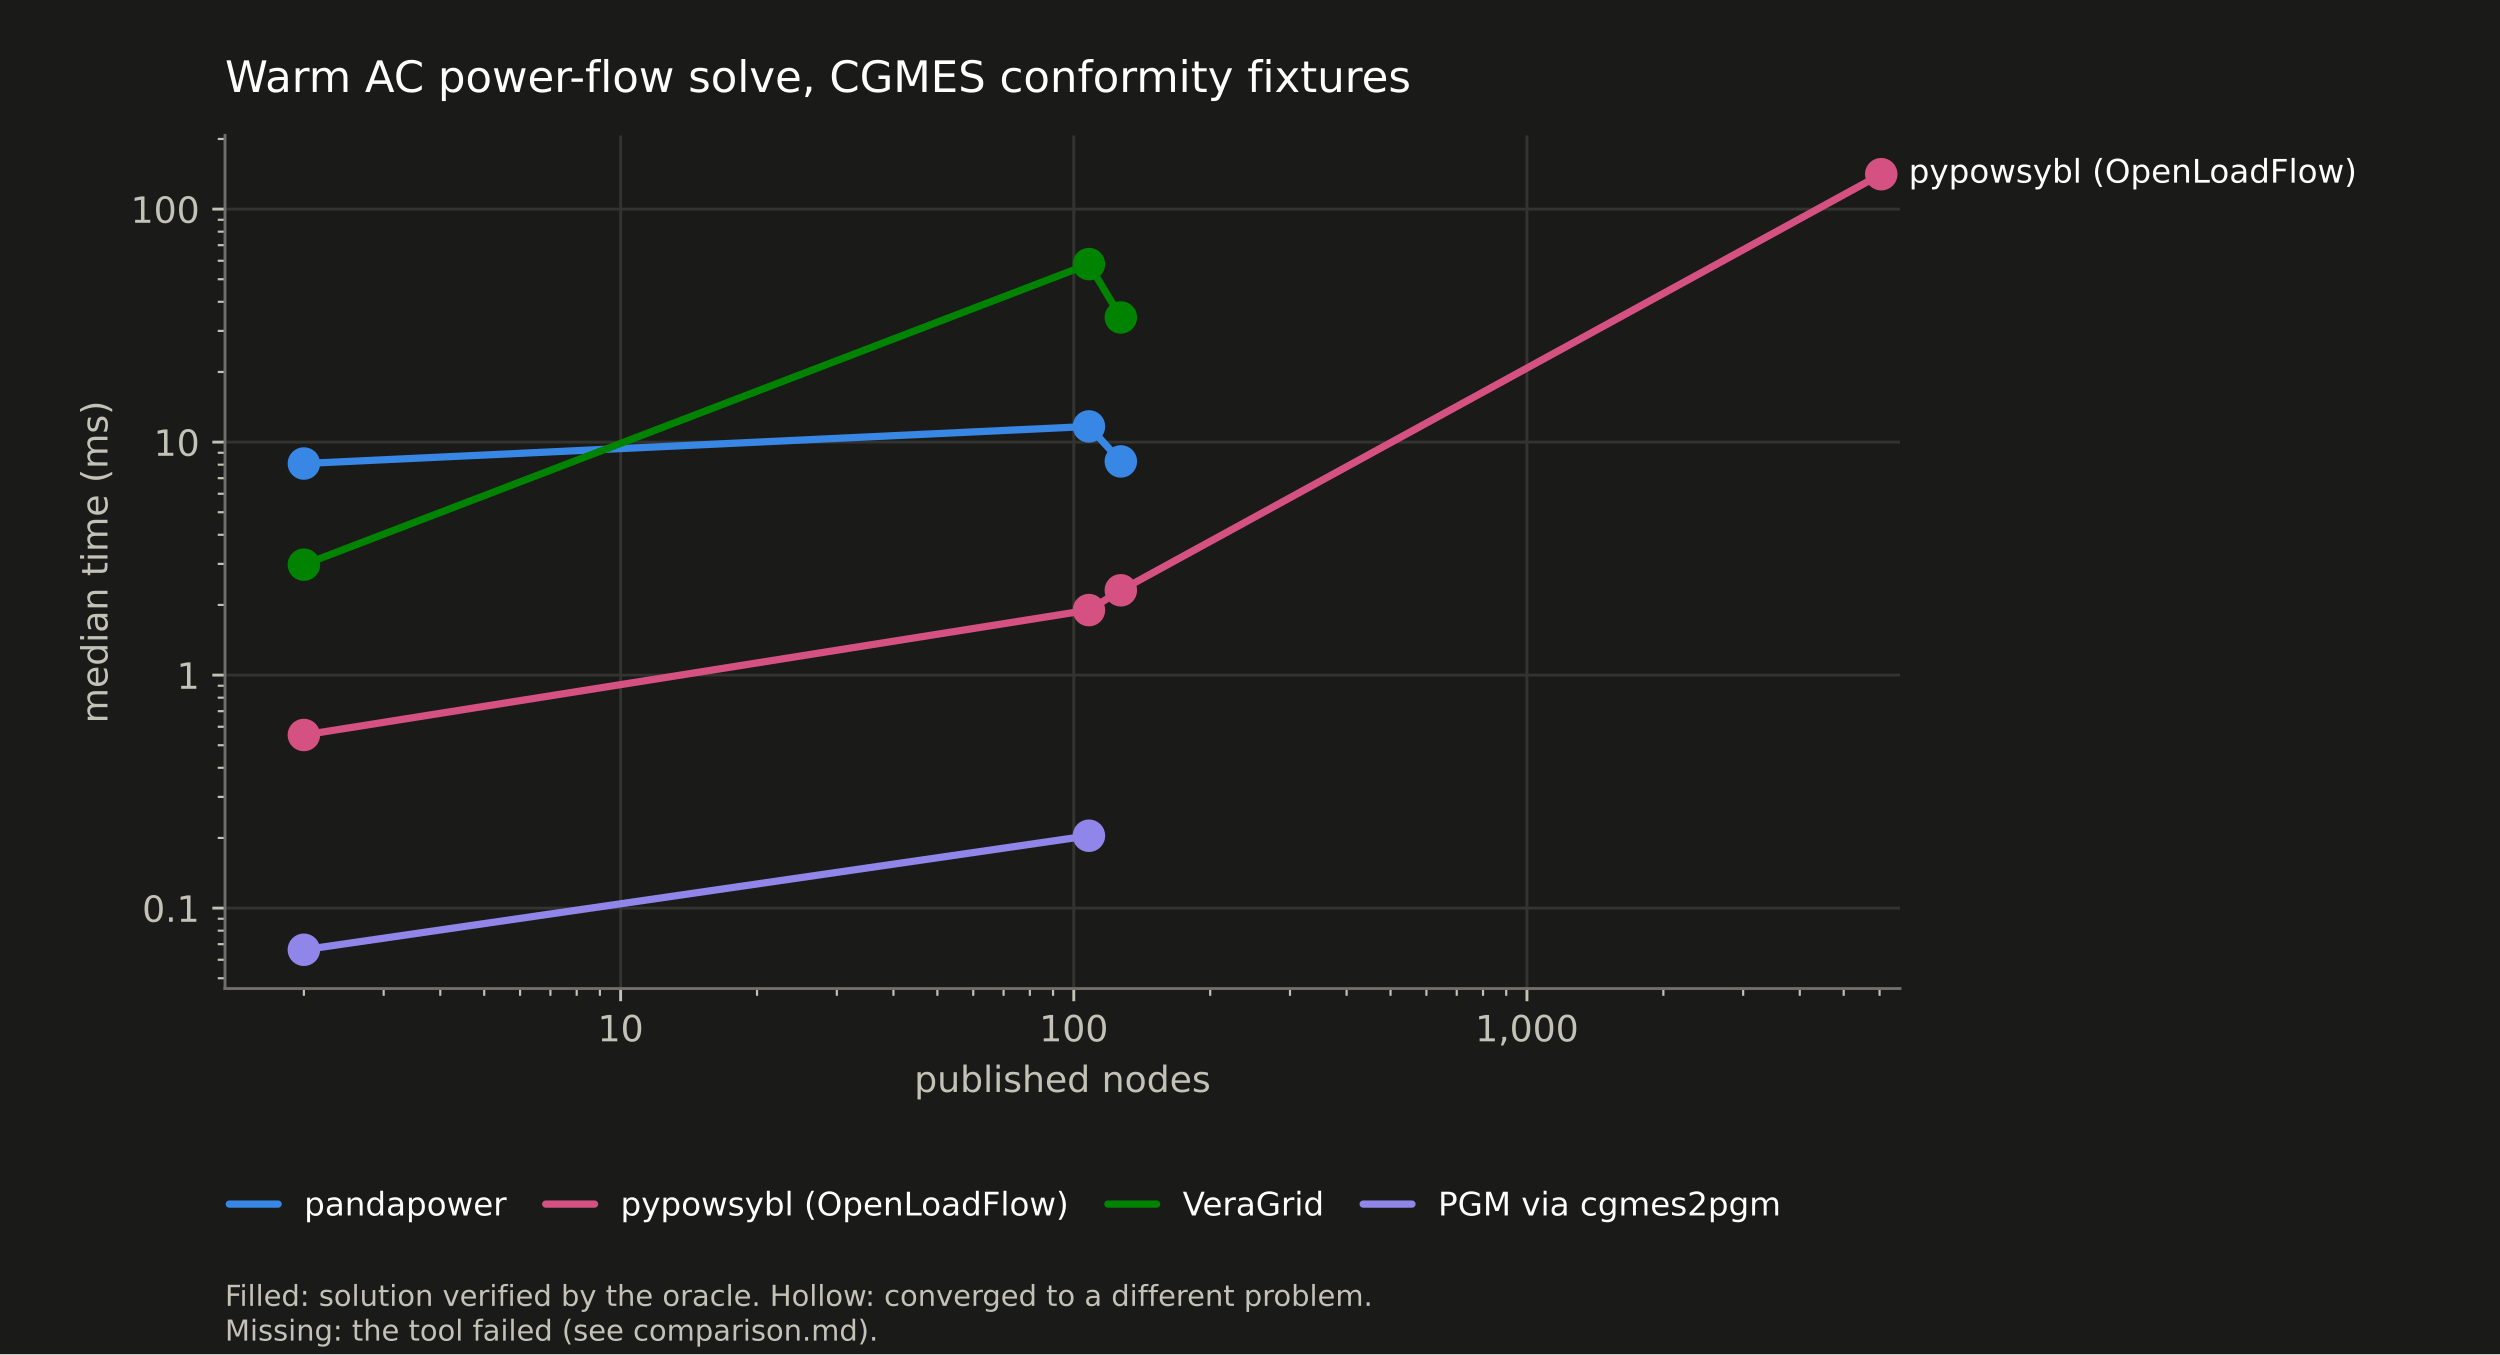
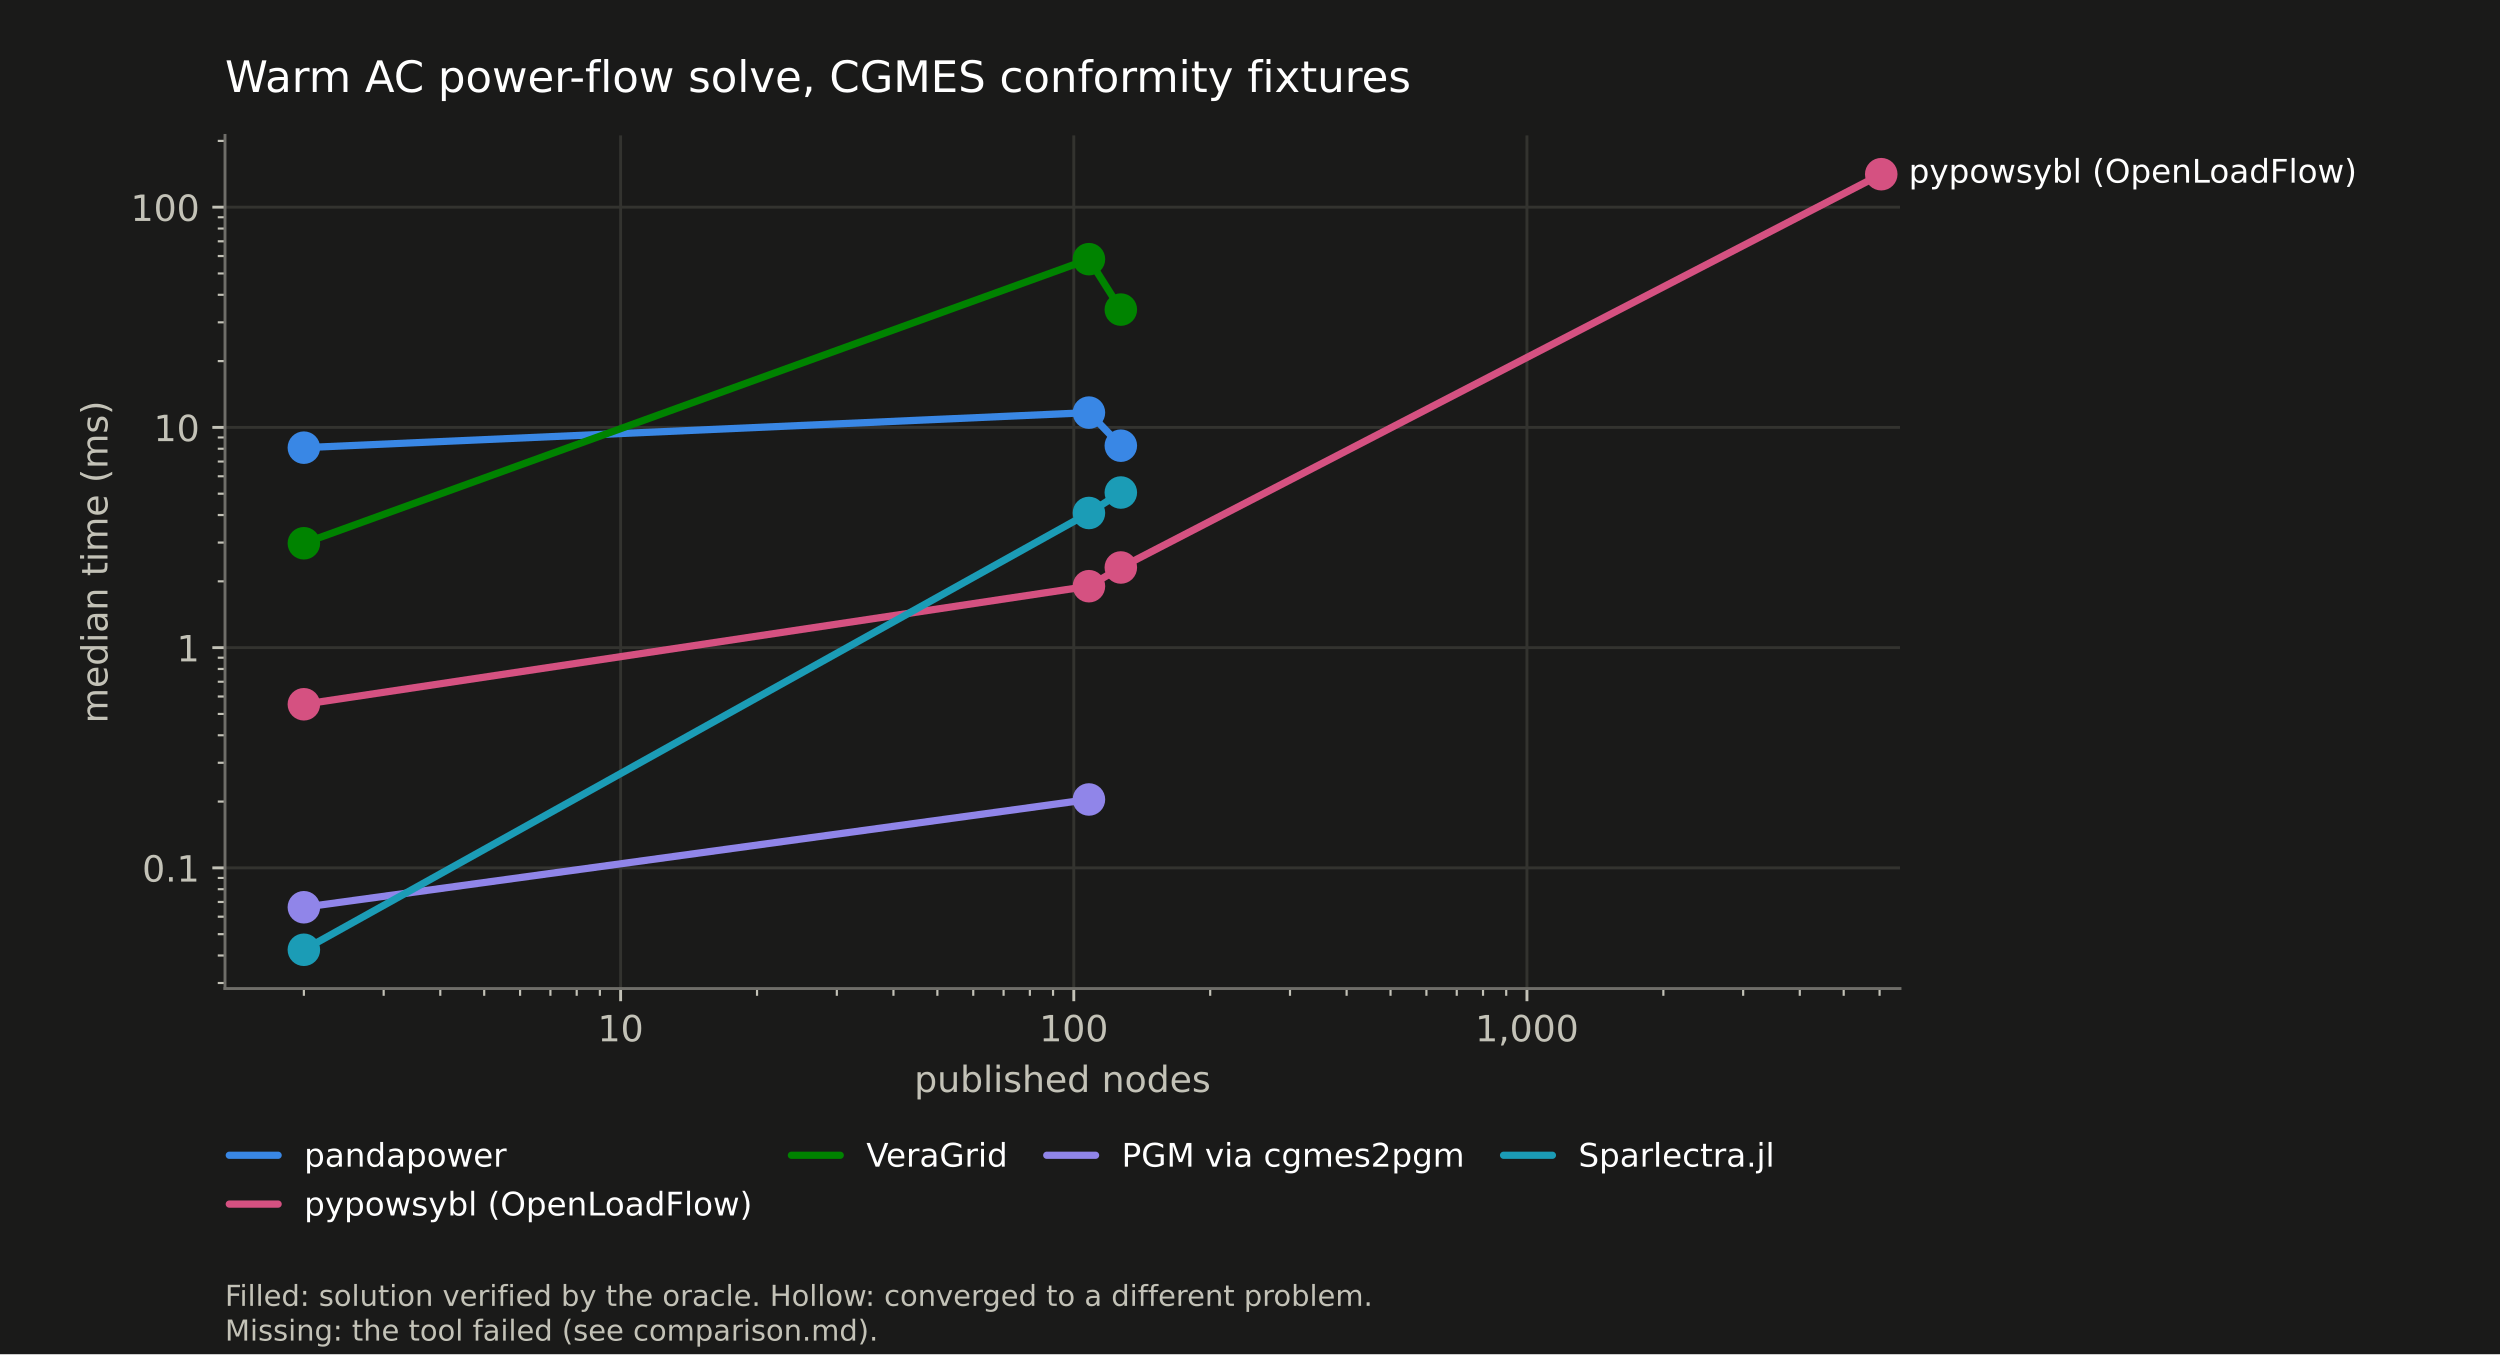
<svg xmlns="http://www.w3.org/2000/svg" xmlns:xlink="http://www.w3.org/1999/xlink" width="691.2pt" height="374.4pt" viewBox="0 0 691.2 374.4" version="1.1">
  <defs>
    <style type="text/css">*{stroke-linejoin: round; stroke-linecap: butt}</style>
  </defs>
  <g id="figure_1">
    <g id="patch_1">
      <path d="M 0 374.4  L 691.2 374.4  L 691.2 0  L 0 0  z " style="fill: #1a1a19" />
    </g>
    <g id="axes_1">
      <g id="patch_2">
        <path d="M 62.208 273.312  L 525.312 273.312  L 525.312 37.44  L 62.208 37.44  z " style="fill: #1a1a19" />
      </g>
      <g id="matplotlib.axis_1">
        <g id="xtick_1">
          <g id="line2d_1">
            <path d="M 171.588 273.312  L 171.588 37.44  " clip-path="url(#p7c9ccb0020)" style="fill: none; stroke: #33332f; stroke-width: 0.8; stroke-linecap: square" />
          </g>
          <g id="line2d_2">
            <defs>
              <path id="m5ec1d65c88" d="M 0 0  L 0 3.5  " style="stroke: #c3c2b7; stroke-width: 0.8" />
            </defs>
            <g>
              <use xlink:href="#m5ec1d65c88" x="171.588" y="273.312" style="fill: #c3c2b7; stroke: #c3c2b7; stroke-width: 0.8" />
            </g>
          </g>
          <g id="text_1">
            <text style="font-size: 10px; font-family: 'DejaVu Sans', 'Bitstream Vera Sans', 'Computer Modern Sans Serif', 'Lucida Grande', 'Verdana', 'Geneva', 'Lucid', 'Arial', 'Helvetica', 'Avant Garde', sans-serif; text-anchor: middle; fill: #c3c2b7" x="171.588" y="287.91" transform="rotate(-0 171.5882 287.9097)">10</text>
          </g>
        </g>
        <g id="xtick_2">
          <g id="line2d_3">
            <path d="M 296.879 273.312  L 296.879 37.44  " clip-path="url(#p7c9ccb0020)" style="fill: none; stroke: #33332f; stroke-width: 0.8; stroke-linecap: square" />
          </g>
          <g id="line2d_4">
            <g>
              <use xlink:href="#m5ec1d65c88" x="296.879" y="273.312" style="fill: #c3c2b7; stroke: #c3c2b7; stroke-width: 0.8" />
            </g>
          </g>
          <g id="text_2">
            <text style="font-size: 10px; font-family: 'DejaVu Sans', 'Bitstream Vera Sans', 'Computer Modern Sans Serif', 'Lucida Grande', 'Verdana', 'Geneva', 'Lucid', 'Arial', 'Helvetica', 'Avant Garde', sans-serif; text-anchor: middle; fill: #c3c2b7" x="296.879" y="287.91" transform="rotate(-0 296.8791 287.9097)">100</text>
          </g>
        </g>
        <g id="xtick_3">
          <g id="line2d_5">
            <path d="M 422.17 273.312  L 422.17 37.44  " clip-path="url(#p7c9ccb0020)" style="fill: none; stroke: #33332f; stroke-width: 0.8; stroke-linecap: square" />
          </g>
          <g id="line2d_6">
            <g>
              <use xlink:href="#m5ec1d65c88" x="422.17" y="273.312" style="fill: #c3c2b7; stroke: #c3c2b7; stroke-width: 0.8" />
            </g>
          </g>
          <g id="text_3">
            <text style="font-size: 10px; font-family: 'DejaVu Sans', 'Bitstream Vera Sans', 'Computer Modern Sans Serif', 'Lucida Grande', 'Verdana', 'Geneva', 'Lucid', 'Arial', 'Helvetica', 'Avant Garde', sans-serif; text-anchor: middle; fill: #c3c2b7" x="422.17" y="287.91" transform="rotate(-0 422.17 287.9097)">1,000</text>
          </g>
        </g>
        <g id="xtick_4">
          <g id="line2d_7">
            <defs>
              <path id="m5e015acaa7" d="M 0 0  L 0 2  " style="stroke: #c3c2b7; stroke-width: 0.6" />
            </defs>
            <g>
              <use xlink:href="#m5e015acaa7" x="84.014" y="273.312" style="fill: #c3c2b7; stroke: #c3c2b7; stroke-width: 0.6" />
            </g>
          </g>
        </g>
        <g id="xtick_5">
          <g id="line2d_8">
            <g>
              <use xlink:href="#m5e015acaa7" x="106.076" y="273.312" style="fill: #c3c2b7; stroke: #c3c2b7; stroke-width: 0.6" />
            </g>
          </g>
        </g>
        <g id="xtick_6">
          <g id="line2d_9">
            <g>
              <use xlink:href="#m5e015acaa7" x="121.73" y="273.312" style="fill: #c3c2b7; stroke: #c3c2b7; stroke-width: 0.6" />
            </g>
          </g>
        </g>
        <g id="xtick_7">
          <g id="line2d_10">
            <g>
              <use xlink:href="#m5e015acaa7" x="133.872" y="273.312" style="fill: #c3c2b7; stroke: #c3c2b7; stroke-width: 0.6" />
            </g>
          </g>
        </g>
        <g id="xtick_8">
          <g id="line2d_11">
            <g>
              <use xlink:href="#m5e015acaa7" x="143.793" y="273.312" style="fill: #c3c2b7; stroke: #c3c2b7; stroke-width: 0.6" />
            </g>
          </g>
        </g>
        <g id="xtick_9">
          <g id="line2d_12">
            <g>
              <use xlink:href="#m5e015acaa7" x="152.18" y="273.312" style="fill: #c3c2b7; stroke: #c3c2b7; stroke-width: 0.6" />
            </g>
          </g>
        </g>
        <g id="xtick_10">
          <g id="line2d_13">
            <g>
              <use xlink:href="#m5e015acaa7" x="159.446" y="273.312" style="fill: #c3c2b7; stroke: #c3c2b7; stroke-width: 0.6" />
            </g>
          </g>
        </g>
        <g id="xtick_11">
          <g id="line2d_14">
            <g>
              <use xlink:href="#m5e015acaa7" x="165.855" y="273.312" style="fill: #c3c2b7; stroke: #c3c2b7; stroke-width: 0.6" />
            </g>
          </g>
        </g>
        <g id="xtick_12">
          <g id="line2d_15">
            <g>
              <use xlink:href="#m5e015acaa7" x="209.305" y="273.312" style="fill: #c3c2b7; stroke: #c3c2b7; stroke-width: 0.6" />
            </g>
          </g>
        </g>
        <g id="xtick_13">
          <g id="line2d_16">
            <g>
              <use xlink:href="#m5e015acaa7" x="231.367" y="273.312" style="fill: #c3c2b7; stroke: #c3c2b7; stroke-width: 0.6" />
            </g>
          </g>
        </g>
        <g id="xtick_14">
          <g id="line2d_17">
            <g>
              <use xlink:href="#m5e015acaa7" x="247.021" y="273.312" style="fill: #c3c2b7; stroke: #c3c2b7; stroke-width: 0.6" />
            </g>
          </g>
        </g>
        <g id="xtick_15">
          <g id="line2d_18">
            <g>
              <use xlink:href="#m5e015acaa7" x="259.163" y="273.312" style="fill: #c3c2b7; stroke: #c3c2b7; stroke-width: 0.6" />
            </g>
          </g>
        </g>
        <g id="xtick_16">
          <g id="line2d_19">
            <g>
              <use xlink:href="#m5e015acaa7" x="269.083" y="273.312" style="fill: #c3c2b7; stroke: #c3c2b7; stroke-width: 0.6" />
            </g>
          </g>
        </g>
        <g id="xtick_17">
          <g id="line2d_20">
            <g>
              <use xlink:href="#m5e015acaa7" x="277.471" y="273.312" style="fill: #c3c2b7; stroke: #c3c2b7; stroke-width: 0.6" />
            </g>
          </g>
        </g>
        <g id="xtick_18">
          <g id="line2d_21">
            <g>
              <use xlink:href="#m5e015acaa7" x="284.737" y="273.312" style="fill: #c3c2b7; stroke: #c3c2b7; stroke-width: 0.6" />
            </g>
          </g>
        </g>
        <g id="xtick_19">
          <g id="line2d_22">
            <g>
              <use xlink:href="#m5e015acaa7" x="291.146" y="273.312" style="fill: #c3c2b7; stroke: #c3c2b7; stroke-width: 0.6" />
            </g>
          </g>
        </g>
        <g id="xtick_20">
          <g id="line2d_23">
            <g>
              <use xlink:href="#m5e015acaa7" x="334.595" y="273.312" style="fill: #c3c2b7; stroke: #c3c2b7; stroke-width: 0.6" />
            </g>
          </g>
        </g>
        <g id="xtick_21">
          <g id="line2d_24">
            <g>
              <use xlink:href="#m5e015acaa7" x="356.658" y="273.312" style="fill: #c3c2b7; stroke: #c3c2b7; stroke-width: 0.6" />
            </g>
          </g>
        </g>
        <g id="xtick_22">
          <g id="line2d_25">
            <g>
              <use xlink:href="#m5e015acaa7" x="372.312" y="273.312" style="fill: #c3c2b7; stroke: #c3c2b7; stroke-width: 0.6" />
            </g>
          </g>
        </g>
        <g id="xtick_23">
          <g id="line2d_26">
            <g>
              <use xlink:href="#m5e015acaa7" x="384.454" y="273.312" style="fill: #c3c2b7; stroke: #c3c2b7; stroke-width: 0.6" />
            </g>
          </g>
        </g>
        <g id="xtick_24">
          <g id="line2d_27">
            <g>
              <use xlink:href="#m5e015acaa7" x="394.374" y="273.312" style="fill: #c3c2b7; stroke: #c3c2b7; stroke-width: 0.6" />
            </g>
          </g>
        </g>
        <g id="xtick_25">
          <g id="line2d_28">
            <g>
              <use xlink:href="#m5e015acaa7" x="402.762" y="273.312" style="fill: #c3c2b7; stroke: #c3c2b7; stroke-width: 0.6" />
            </g>
          </g>
        </g>
        <g id="xtick_26">
          <g id="line2d_29">
            <g>
              <use xlink:href="#m5e015acaa7" x="410.028" y="273.312" style="fill: #c3c2b7; stroke: #c3c2b7; stroke-width: 0.6" />
            </g>
          </g>
        </g>
        <g id="xtick_27">
          <g id="line2d_30">
            <g>
              <use xlink:href="#m5e015acaa7" x="416.437" y="273.312" style="fill: #c3c2b7; stroke: #c3c2b7; stroke-width: 0.6" />
            </g>
          </g>
        </g>
        <g id="xtick_28">
          <g id="line2d_31">
            <g>
              <use xlink:href="#m5e015acaa7" x="459.886" y="273.312" style="fill: #c3c2b7; stroke: #c3c2b7; stroke-width: 0.6" />
            </g>
          </g>
        </g>
        <g id="xtick_29">
          <g id="line2d_32">
            <g>
              <use xlink:href="#m5e015acaa7" x="481.949" y="273.312" style="fill: #c3c2b7; stroke: #c3c2b7; stroke-width: 0.6" />
            </g>
          </g>
        </g>
        <g id="xtick_30">
          <g id="line2d_33">
            <g>
              <use xlink:href="#m5e015acaa7" x="497.603" y="273.312" style="fill: #c3c2b7; stroke: #c3c2b7; stroke-width: 0.6" />
            </g>
          </g>
        </g>
        <g id="xtick_31">
          <g id="line2d_34">
            <g>
              <use xlink:href="#m5e015acaa7" x="509.745" y="273.312" style="fill: #c3c2b7; stroke: #c3c2b7; stroke-width: 0.6" />
            </g>
          </g>
        </g>
        <g id="xtick_32">
          <g id="line2d_35">
            <g>
              <use xlink:href="#m5e015acaa7" x="519.665" y="273.312" style="fill: #c3c2b7; stroke: #c3c2b7; stroke-width: 0.6" />
            </g>
          </g>
        </g>
        <g id="text_4">
          <text style="font-size: 10px; font-family: 'DejaVu Sans', 'Bitstream Vera Sans', 'Computer Modern Sans Serif', 'Lucida Grande', 'Verdana', 'Geneva', 'Lucid', 'Arial', 'Helvetica', 'Avant Garde', sans-serif; text-anchor: middle; fill: #c3c2b7" x="293.76" y="301.91" transform="rotate(-0 293.76 301.9104)">published nodes</text>
        </g>
      </g>
      <g id="matplotlib.axis_2">
        <g id="ytick_1">
          <g id="line2d_36">
-             <path d="M 62.208 251.066  L 525.312 251.066  " clip-path="url(#p7c9ccb0020)" style="fill: none; stroke: #33332f; stroke-width: 0.8; stroke-linecap: square" />
+             <path d="M 62.208 239.945  L 525.312 239.945  " clip-path="url(#p7c9ccb0020)" style="fill: none; stroke: #33332f; stroke-width: 0.8; stroke-linecap: square" />
          </g>
          <g id="line2d_37">
            <defs>
              <path id="mb448b4ee46" d="M 0 0  L -3.5 0  " style="stroke: #c3c2b7; stroke-width: 0.8" />
            </defs>
            <g>
-               <use xlink:href="#mb448b4ee46" x="62.208" y="251.066" style="fill: #c3c2b7; stroke: #c3c2b7; stroke-width: 0.8" />
+               <use xlink:href="#mb448b4ee46" x="62.208" y="239.945" style="fill: #c3c2b7; stroke: #c3c2b7; stroke-width: 0.8" />
            </g>
          </g>
          <g id="text_5">
-             <text style="font-size: 10px; font-family: 'DejaVu Sans', 'Bitstream Vera Sans', 'Computer Modern Sans Serif', 'Lucida Grande', 'Verdana', 'Geneva', 'Lucid', 'Arial', 'Helvetica', 'Avant Garde', sans-serif; text-anchor: end; fill: #c3c2b7" x="55.208" y="254.864" transform="rotate(-0 55.208 254.8645)">0.1</text>
+             <text style="font-size: 10px; font-family: 'DejaVu Sans', 'Bitstream Vera Sans', 'Computer Modern Sans Serif', 'Lucida Grande', 'Verdana', 'Geneva', 'Lucid', 'Arial', 'Helvetica', 'Avant Garde', sans-serif; text-anchor: end; fill: #c3c2b7" x="55.208" y="243.744" transform="rotate(-0 55.208 243.7442)">0.1</text>
          </g>
        </g>
        <g id="ytick_2">
          <g id="line2d_38">
-             <path d="M 62.208 186.647  L 525.312 186.647  " clip-path="url(#p7c9ccb0020)" style="fill: none; stroke: #33332f; stroke-width: 0.8; stroke-linecap: square" />
+             <path d="M 62.208 179.057  L 525.312 179.057  " clip-path="url(#p7c9ccb0020)" style="fill: none; stroke: #33332f; stroke-width: 0.8; stroke-linecap: square" />
          </g>
          <g id="line2d_39">
            <g>
-               <use xlink:href="#mb448b4ee46" x="62.208" y="186.647" style="fill: #c3c2b7; stroke: #c3c2b7; stroke-width: 0.8" />
+               <use xlink:href="#mb448b4ee46" x="62.208" y="179.057" style="fill: #c3c2b7; stroke: #c3c2b7; stroke-width: 0.8" />
            </g>
          </g>
          <g id="text_6">
-             <text style="font-size: 10px; font-family: 'DejaVu Sans', 'Bitstream Vera Sans', 'Computer Modern Sans Serif', 'Lucida Grande', 'Verdana', 'Geneva', 'Lucid', 'Arial', 'Helvetica', 'Avant Garde', sans-serif; text-anchor: end; fill: #c3c2b7" x="55.208" y="190.446" transform="rotate(-0 55.208 190.4457)">1</text>
+             <text style="font-size: 10px; font-family: 'DejaVu Sans', 'Bitstream Vera Sans', 'Computer Modern Sans Serif', 'Lucida Grande', 'Verdana', 'Geneva', 'Lucid', 'Arial', 'Helvetica', 'Avant Garde', sans-serif; text-anchor: end; fill: #c3c2b7" x="55.208" y="182.856" transform="rotate(-0 55.208 182.8559)">1</text>
          </g>
        </g>
        <g id="ytick_3">
          <g id="line2d_40">
-             <path d="M 62.208 122.228  L 525.312 122.228  " clip-path="url(#p7c9ccb0020)" style="fill: none; stroke: #33332f; stroke-width: 0.8; stroke-linecap: square" />
+             <path d="M 62.208 118.169  L 525.312 118.169  " clip-path="url(#p7c9ccb0020)" style="fill: none; stroke: #33332f; stroke-width: 0.8; stroke-linecap: square" />
          </g>
          <g id="line2d_41">
            <g>
-               <use xlink:href="#mb448b4ee46" x="62.208" y="122.228" style="fill: #c3c2b7; stroke: #c3c2b7; stroke-width: 0.8" />
+               <use xlink:href="#mb448b4ee46" x="62.208" y="118.169" style="fill: #c3c2b7; stroke: #c3c2b7; stroke-width: 0.8" />
            </g>
          </g>
          <g id="text_7">
-             <text style="font-size: 10px; font-family: 'DejaVu Sans', 'Bitstream Vera Sans', 'Computer Modern Sans Serif', 'Lucida Grande', 'Verdana', 'Geneva', 'Lucid', 'Arial', 'Helvetica', 'Avant Garde', sans-serif; text-anchor: end; fill: #c3c2b7" x="55.208" y="126.027" transform="rotate(-0 55.208 126.0269)">10</text>
+             <text style="font-size: 10px; font-family: 'DejaVu Sans', 'Bitstream Vera Sans', 'Computer Modern Sans Serif', 'Lucida Grande', 'Verdana', 'Geneva', 'Lucid', 'Arial', 'Helvetica', 'Avant Garde', sans-serif; text-anchor: end; fill: #c3c2b7" x="55.208" y="121.968" transform="rotate(-0 55.208 121.9676)">10</text>
          </g>
        </g>
        <g id="ytick_4">
          <g id="line2d_42">
-             <path d="M 62.208 57.809  L 525.312 57.809  " clip-path="url(#p7c9ccb0020)" style="fill: none; stroke: #33332f; stroke-width: 0.8; stroke-linecap: square" />
+             <path d="M 62.208 57.28  L 525.312 57.28  " clip-path="url(#p7c9ccb0020)" style="fill: none; stroke: #33332f; stroke-width: 0.8; stroke-linecap: square" />
          </g>
          <g id="line2d_43">
            <g>
-               <use xlink:href="#mb448b4ee46" x="62.208" y="57.809" style="fill: #c3c2b7; stroke: #c3c2b7; stroke-width: 0.8" />
+               <use xlink:href="#mb448b4ee46" x="62.208" y="57.28" style="fill: #c3c2b7; stroke: #c3c2b7; stroke-width: 0.8" />
            </g>
          </g>
          <g id="text_8">
-             <text style="font-size: 10px; font-family: 'DejaVu Sans', 'Bitstream Vera Sans', 'Computer Modern Sans Serif', 'Lucida Grande', 'Verdana', 'Geneva', 'Lucid', 'Arial', 'Helvetica', 'Avant Garde', sans-serif; text-anchor: end; fill: #c3c2b7" x="55.208" y="61.608" transform="rotate(-0 55.208 61.60807)">100</text>
+             <text style="font-size: 10px; font-family: 'DejaVu Sans', 'Bitstream Vera Sans', 'Computer Modern Sans Serif', 'Lucida Grande', 'Verdana', 'Geneva', 'Lucid', 'Arial', 'Helvetica', 'Avant Garde', sans-serif; text-anchor: end; fill: #c3c2b7" x="55.208" y="61.079" transform="rotate(-0 55.208 61.07932)">100</text>
          </g>
        </g>
        <g id="ytick_5">
          <g id="line2d_44">
            <defs>
              <path id="m039c7db84e" d="M 0 0  L -2 0  " style="stroke: #c3c2b7; stroke-width: 0.6" />
            </defs>
            <g>
-               <use xlink:href="#m039c7db84e" x="62.208" y="270.458" style="fill: #c3c2b7; stroke: #c3c2b7; stroke-width: 0.6" />
+               <use xlink:href="#m039c7db84e" x="62.208" y="271.783" style="fill: #c3c2b7; stroke: #c3c2b7; stroke-width: 0.6" />
            </g>
          </g>
        </g>
        <g id="ytick_6">
          <g id="line2d_45">
            <g>
-               <use xlink:href="#m039c7db84e" x="62.208" y="265.357" style="fill: #c3c2b7; stroke: #c3c2b7; stroke-width: 0.6" />
+               <use xlink:href="#m039c7db84e" x="62.208" y="264.175" style="fill: #c3c2b7; stroke: #c3c2b7; stroke-width: 0.6" />
            </g>
          </g>
        </g>
        <g id="ytick_7">
          <g id="line2d_46">
            <g>
-               <use xlink:href="#m039c7db84e" x="62.208" y="261.044" style="fill: #c3c2b7; stroke: #c3c2b7; stroke-width: 0.6" />
+               <use xlink:href="#m039c7db84e" x="62.208" y="258.275" style="fill: #c3c2b7; stroke: #c3c2b7; stroke-width: 0.6" />
            </g>
          </g>
        </g>
        <g id="ytick_8">
          <g id="line2d_47">
            <g>
-               <use xlink:href="#m039c7db84e" x="62.208" y="257.308" style="fill: #c3c2b7; stroke: #c3c2b7; stroke-width: 0.6" />
+               <use xlink:href="#m039c7db84e" x="62.208" y="253.453" style="fill: #c3c2b7; stroke: #c3c2b7; stroke-width: 0.6" />
            </g>
          </g>
        </g>
        <g id="ytick_9">
          <g id="line2d_48">
            <g>
-               <use xlink:href="#m039c7db84e" x="62.208" y="254.013" style="fill: #c3c2b7; stroke: #c3c2b7; stroke-width: 0.6" />
+               <use xlink:href="#m039c7db84e" x="62.208" y="249.377" style="fill: #c3c2b7; stroke: #c3c2b7; stroke-width: 0.6" />
            </g>
          </g>
        </g>
        <g id="ytick_10">
          <g id="line2d_49">
            <g>
-               <use xlink:href="#m039c7db84e" x="62.208" y="231.674" style="fill: #c3c2b7; stroke: #c3c2b7; stroke-width: 0.6" />
+               <use xlink:href="#m039c7db84e" x="62.208" y="245.846" style="fill: #c3c2b7; stroke: #c3c2b7; stroke-width: 0.6" />
            </g>
          </g>
        </g>
        <g id="ytick_11">
          <g id="line2d_50">
            <g>
-               <use xlink:href="#m039c7db84e" x="62.208" y="220.33" style="fill: #c3c2b7; stroke: #c3c2b7; stroke-width: 0.6" />
+               <use xlink:href="#m039c7db84e" x="62.208" y="242.732" style="fill: #c3c2b7; stroke: #c3c2b7; stroke-width: 0.6" />
            </g>
          </g>
        </g>
        <g id="ytick_12">
          <g id="line2d_51">
            <g>
-               <use xlink:href="#m039c7db84e" x="62.208" y="212.282" style="fill: #c3c2b7; stroke: #c3c2b7; stroke-width: 0.6" />
+               <use xlink:href="#m039c7db84e" x="62.208" y="221.616" style="fill: #c3c2b7; stroke: #c3c2b7; stroke-width: 0.6" />
            </g>
          </g>
        </g>
        <g id="ytick_13">
          <g id="line2d_52">
            <g>
-               <use xlink:href="#m039c7db84e" x="62.208" y="206.039" style="fill: #c3c2b7; stroke: #c3c2b7; stroke-width: 0.6" />
+               <use xlink:href="#m039c7db84e" x="62.208" y="210.894" style="fill: #c3c2b7; stroke: #c3c2b7; stroke-width: 0.6" />
            </g>
          </g>
        </g>
        <g id="ytick_14">
          <g id="line2d_53">
            <g>
-               <use xlink:href="#m039c7db84e" x="62.208" y="200.938" style="fill: #c3c2b7; stroke: #c3c2b7; stroke-width: 0.6" />
+               <use xlink:href="#m039c7db84e" x="62.208" y="203.287" style="fill: #c3c2b7; stroke: #c3c2b7; stroke-width: 0.6" />
            </g>
          </g>
        </g>
        <g id="ytick_15">
          <g id="line2d_54">
            <g>
-               <use xlink:href="#m039c7db84e" x="62.208" y="196.625" style="fill: #c3c2b7; stroke: #c3c2b7; stroke-width: 0.6" />
+               <use xlink:href="#m039c7db84e" x="62.208" y="197.386" style="fill: #c3c2b7; stroke: #c3c2b7; stroke-width: 0.6" />
            </g>
          </g>
        </g>
        <g id="ytick_16">
          <g id="line2d_55">
            <g>
-               <use xlink:href="#m039c7db84e" x="62.208" y="192.89" style="fill: #c3c2b7; stroke: #c3c2b7; stroke-width: 0.6" />
+               <use xlink:href="#m039c7db84e" x="62.208" y="192.565" style="fill: #c3c2b7; stroke: #c3c2b7; stroke-width: 0.6" />
            </g>
          </g>
        </g>
        <g id="ytick_17">
          <g id="line2d_56">
            <g>
-               <use xlink:href="#m039c7db84e" x="62.208" y="189.594" style="fill: #c3c2b7; stroke: #c3c2b7; stroke-width: 0.6" />
+               <use xlink:href="#m039c7db84e" x="62.208" y="188.489" style="fill: #c3c2b7; stroke: #c3c2b7; stroke-width: 0.6" />
            </g>
          </g>
        </g>
        <g id="ytick_18">
          <g id="line2d_57">
            <g>
-               <use xlink:href="#m039c7db84e" x="62.208" y="167.255" style="fill: #c3c2b7; stroke: #c3c2b7; stroke-width: 0.6" />
+               <use xlink:href="#m039c7db84e" x="62.208" y="184.958" style="fill: #c3c2b7; stroke: #c3c2b7; stroke-width: 0.6" />
            </g>
          </g>
        </g>
        <g id="ytick_19">
          <g id="line2d_58">
            <g>
-               <use xlink:href="#m039c7db84e" x="62.208" y="155.911" style="fill: #c3c2b7; stroke: #c3c2b7; stroke-width: 0.6" />
+               <use xlink:href="#m039c7db84e" x="62.208" y="181.843" style="fill: #c3c2b7; stroke: #c3c2b7; stroke-width: 0.6" />
            </g>
          </g>
        </g>
        <g id="ytick_20">
          <g id="line2d_59">
            <g>
-               <use xlink:href="#m039c7db84e" x="62.208" y="147.863" style="fill: #c3c2b7; stroke: #c3c2b7; stroke-width: 0.6" />
+               <use xlink:href="#m039c7db84e" x="62.208" y="160.728" style="fill: #c3c2b7; stroke: #c3c2b7; stroke-width: 0.6" />
            </g>
          </g>
        </g>
        <g id="ytick_21">
          <g id="line2d_60">
            <g>
-               <use xlink:href="#m039c7db84e" x="62.208" y="141.62" style="fill: #c3c2b7; stroke: #c3c2b7; stroke-width: 0.6" />
+               <use xlink:href="#m039c7db84e" x="62.208" y="150.006" style="fill: #c3c2b7; stroke: #c3c2b7; stroke-width: 0.6" />
            </g>
          </g>
        </g>
        <g id="ytick_22">
          <g id="line2d_61">
            <g>
-               <use xlink:href="#m039c7db84e" x="62.208" y="136.519" style="fill: #c3c2b7; stroke: #c3c2b7; stroke-width: 0.6" />
+               <use xlink:href="#m039c7db84e" x="62.208" y="142.399" style="fill: #c3c2b7; stroke: #c3c2b7; stroke-width: 0.6" />
            </g>
          </g>
        </g>
        <g id="ytick_23">
          <g id="line2d_62">
            <g>
-               <use xlink:href="#m039c7db84e" x="62.208" y="132.207" style="fill: #c3c2b7; stroke: #c3c2b7; stroke-width: 0.6" />
+               <use xlink:href="#m039c7db84e" x="62.208" y="136.498" style="fill: #c3c2b7; stroke: #c3c2b7; stroke-width: 0.6" />
            </g>
          </g>
        </g>
        <g id="ytick_24">
          <g id="line2d_63">
            <g>
-               <use xlink:href="#m039c7db84e" x="62.208" y="128.471" style="fill: #c3c2b7; stroke: #c3c2b7; stroke-width: 0.6" />
+               <use xlink:href="#m039c7db84e" x="62.208" y="131.677" style="fill: #c3c2b7; stroke: #c3c2b7; stroke-width: 0.6" />
            </g>
          </g>
        </g>
        <g id="ytick_25">
          <g id="line2d_64">
            <g>
-               <use xlink:href="#m039c7db84e" x="62.208" y="125.176" style="fill: #c3c2b7; stroke: #c3c2b7; stroke-width: 0.6" />
+               <use xlink:href="#m039c7db84e" x="62.208" y="127.601" style="fill: #c3c2b7; stroke: #c3c2b7; stroke-width: 0.6" />
            </g>
          </g>
        </g>
        <g id="ytick_26">
          <g id="line2d_65">
            <g>
-               <use xlink:href="#m039c7db84e" x="62.208" y="102.836" style="fill: #c3c2b7; stroke: #c3c2b7; stroke-width: 0.6" />
+               <use xlink:href="#m039c7db84e" x="62.208" y="124.069" style="fill: #c3c2b7; stroke: #c3c2b7; stroke-width: 0.6" />
            </g>
          </g>
        </g>
        <g id="ytick_27">
          <g id="line2d_66">
            <g>
-               <use xlink:href="#m039c7db84e" x="62.208" y="91.492" style="fill: #c3c2b7; stroke: #c3c2b7; stroke-width: 0.6" />
+               <use xlink:href="#m039c7db84e" x="62.208" y="120.955" style="fill: #c3c2b7; stroke: #c3c2b7; stroke-width: 0.6" />
            </g>
          </g>
        </g>
        <g id="ytick_28">
          <g id="line2d_67">
            <g>
-               <use xlink:href="#m039c7db84e" x="62.208" y="83.444" style="fill: #c3c2b7; stroke: #c3c2b7; stroke-width: 0.6" />
+               <use xlink:href="#m039c7db84e" x="62.208" y="99.84" style="fill: #c3c2b7; stroke: #c3c2b7; stroke-width: 0.6" />
            </g>
          </g>
        </g>
        <g id="ytick_29">
          <g id="line2d_68">
            <g>
-               <use xlink:href="#m039c7db84e" x="62.208" y="77.201" style="fill: #c3c2b7; stroke: #c3c2b7; stroke-width: 0.6" />
+               <use xlink:href="#m039c7db84e" x="62.208" y="89.118" style="fill: #c3c2b7; stroke: #c3c2b7; stroke-width: 0.6" />
            </g>
          </g>
        </g>
        <g id="ytick_30">
          <g id="line2d_69">
            <g>
-               <use xlink:href="#m039c7db84e" x="62.208" y="72.1" style="fill: #c3c2b7; stroke: #c3c2b7; stroke-width: 0.6" />
+               <use xlink:href="#m039c7db84e" x="62.208" y="81.51" style="fill: #c3c2b7; stroke: #c3c2b7; stroke-width: 0.6" />
            </g>
          </g>
        </g>
        <g id="ytick_31">
          <g id="line2d_70">
            <g>
-               <use xlink:href="#m039c7db84e" x="62.208" y="67.788" style="fill: #c3c2b7; stroke: #c3c2b7; stroke-width: 0.6" />
+               <use xlink:href="#m039c7db84e" x="62.208" y="75.61" style="fill: #c3c2b7; stroke: #c3c2b7; stroke-width: 0.6" />
            </g>
          </g>
        </g>
        <g id="ytick_32">
          <g id="line2d_71">
            <g>
-               <use xlink:href="#m039c7db84e" x="62.208" y="64.052" style="fill: #c3c2b7; stroke: #c3c2b7; stroke-width: 0.6" />
+               <use xlink:href="#m039c7db84e" x="62.208" y="70.788" style="fill: #c3c2b7; stroke: #c3c2b7; stroke-width: 0.6" />
            </g>
          </g>
        </g>
        <g id="ytick_33">
          <g id="line2d_72">
            <g>
-               <use xlink:href="#m039c7db84e" x="62.208" y="60.757" style="fill: #c3c2b7; stroke: #c3c2b7; stroke-width: 0.6" />
+               <use xlink:href="#m039c7db84e" x="62.208" y="66.712" style="fill: #c3c2b7; stroke: #c3c2b7; stroke-width: 0.6" />
            </g>
          </g>
        </g>
        <g id="ytick_34">
          <g id="line2d_73">
            <g>
-               <use xlink:href="#m039c7db84e" x="62.208" y="38.417" style="fill: #c3c2b7; stroke: #c3c2b7; stroke-width: 0.6" />
+               <use xlink:href="#m039c7db84e" x="62.208" y="63.181" style="fill: #c3c2b7; stroke: #c3c2b7; stroke-width: 0.6" />
+             </g>
+           </g>
+         </g>
+         <g id="ytick_35">
+           <g id="line2d_74">
+             <g>
+               <use xlink:href="#m039c7db84e" x="62.208" y="60.067" style="fill: #c3c2b7; stroke: #c3c2b7; stroke-width: 0.6" />
+             </g>
+           </g>
+         </g>
+         <g id="ytick_36">
+           <g id="line2d_75">
+             <g>
+               <use xlink:href="#m039c7db84e" x="62.208" y="38.951" style="fill: #c3c2b7; stroke: #c3c2b7; stroke-width: 0.6" />
            </g>
          </g>
        </g>
        <g id="text_9">
          <text style="font-size: 10px; font-family: 'DejaVu Sans', 'Bitstream Vera Sans', 'Computer Modern Sans Serif', 'Lucida Grande', 'Verdana', 'Geneva', 'Lucid', 'Arial', 'Helvetica', 'Avant Garde', sans-serif; text-anchor: middle; fill: #c3c2b7" x="29.718" y="155.376" transform="rotate(-90 29.71816 155.376)">median time (ms)</text>
        </g>
      </g>
-       <g id="line2d_74">
-         <path d="M 84.014 128.156  L 301.067 117.898  L 309.885 127.574  " clip-path="url(#p7c9ccb0020)" style="fill: none; stroke: #3987e5; stroke-width: 2; stroke-linecap: round" />
-       </g>
-       <g id="line2d_75">
-         <path d="M 84.014 203.214  L 301.067 168.676  L 309.885 163.205  L 520.126 48.161  " clip-path="url(#p7c9ccb0020)" style="fill: none; stroke: #d55181; stroke-width: 2; stroke-linecap: round" />
-       </g>
      <g id="line2d_76">
-         <path d="M 84.014 156.118  L 301.067 73.019  L 309.885 87.768  " clip-path="url(#p7c9ccb0020)" style="fill: none; stroke: #008300; stroke-width: 2; stroke-linecap: round" />
+         <path d="M 84.014 123.772  L 301.067 114.076  L 309.885 123.222  " clip-path="url(#p7c9ccb0020)" style="fill: none; stroke: #3987e5; stroke-width: 2; stroke-linecap: round" />
      </g>
      <g id="line2d_77">
-         <path d="M 84.014 262.591  L 301.067 231.064  " clip-path="url(#p7c9ccb0020)" style="fill: none; stroke: #9085e9; stroke-width: 2; stroke-linecap: round" />
+         <path d="M 84.014 194.716  L 301.067 162.072  L 309.885 156.9  L 520.126 48.161  " clip-path="url(#p7c9ccb0020)" style="fill: none; stroke: #d55181; stroke-width: 2; stroke-linecap: round" />
+       </g>
+       <g id="line2d_78">
+         <path d="M 84.014 150.202  L 301.067 71.656  L 309.885 85.597  " clip-path="url(#p7c9ccb0020)" style="fill: none; stroke: #008300; stroke-width: 2; stroke-linecap: round" />
+       </g>
+       <g id="line2d_79">
+         <path d="M 84.014 250.839  L 301.067 221.04  " clip-path="url(#p7c9ccb0020)" style="fill: none; stroke: #9085e9; stroke-width: 2; stroke-linecap: round" />
+       </g>
+       <g id="line2d_80">
+         <path d="M 84.014 262.591  L 301.067 141.829  L 309.885 136.173  " clip-path="url(#p7c9ccb0020)" style="fill: none; stroke: #1b9cb6; stroke-width: 2; stroke-linecap: round" />
      </g>
      <g id="patch_3">
        <path d="M 62.208 273.312  L 62.208 37.44  " style="fill: none; stroke: #6f6e69; stroke-width: 0.8; stroke-linejoin: miter; stroke-linecap: square" />
      </g>
      <g id="patch_4">
        <path d="M 62.208 273.312  L 525.312 273.312  " style="fill: none; stroke: #6f6e69; stroke-width: 0.8; stroke-linejoin: miter; stroke-linecap: square" />
      </g>
-       <g id="line2d_78">
+       <g id="line2d_81">
        <defs>
          <path id="m8c884c521c" d="M 0 3.5  C 0.928 3.5 1.819 3.131 2.475 2.475  C 3.131 1.819 3.5 0.928 3.5 0  C 3.5 -0.928 3.131 -1.819 2.475 -2.475  C 1.819 -3.131 0.928 -3.5 0 -3.5  C -0.928 -3.5 -1.819 -3.131 -2.475 -2.475  C -3.131 -1.819 -3.5 -0.928 -3.5 0  C -3.5 0.928 -3.131 1.819 -2.475 2.475  C -1.819 3.131 -0.928 3.5 0 3.5  z " style="stroke: #3987e5; stroke-width: 2" />
        </defs>
        <g clip-path="url(#p7c9ccb0020)">
-           <use xlink:href="#m8c884c521c" x="84.014" y="128.156" style="fill: #3987e5; stroke: #3987e5; stroke-width: 2" />
-         </g>
-       </g>
-       <g id="line2d_79">
-         <g clip-path="url(#p7c9ccb0020)">
-           <use xlink:href="#m8c884c521c" x="301.067" y="117.898" style="fill: #3987e5; stroke: #3987e5; stroke-width: 2" />
-         </g>
-       </g>
-       <g id="line2d_80">
-         <g clip-path="url(#p7c9ccb0020)">
-           <use xlink:href="#m8c884c521c" x="309.885" y="127.574" style="fill: #3987e5; stroke: #3987e5; stroke-width: 2" />
-         </g>
-       </g>
-       <g id="line2d_81">
+           <use xlink:href="#m8c884c521c" x="84.014" y="123.772" style="fill: #3987e5; stroke: #3987e5; stroke-width: 2" />
+         </g>
+       </g>
+       <g id="line2d_82">
+         <g clip-path="url(#p7c9ccb0020)">
+           <use xlink:href="#m8c884c521c" x="301.067" y="114.076" style="fill: #3987e5; stroke: #3987e5; stroke-width: 2" />
+         </g>
+       </g>
+       <g id="line2d_83">
+         <g clip-path="url(#p7c9ccb0020)">
+           <use xlink:href="#m8c884c521c" x="309.885" y="123.222" style="fill: #3987e5; stroke: #3987e5; stroke-width: 2" />
+         </g>
+       </g>
+       <g id="line2d_84">
        <defs>
          <path id="mc2f7c8847a" d="M 0 3.5  C 0.928 3.5 1.819 3.131 2.475 2.475  C 3.131 1.819 3.5 0.928 3.5 0  C 3.5 -0.928 3.131 -1.819 2.475 -2.475  C 1.819 -3.131 0.928 -3.5 0 -3.5  C -0.928 -3.5 -1.819 -3.131 -2.475 -2.475  C -3.131 -1.819 -3.5 -0.928 -3.5 0  C -3.5 0.928 -3.131 1.819 -2.475 2.475  C -1.819 3.131 -0.928 3.5 0 3.5  z " style="stroke: #d55181; stroke-width: 2" />
        </defs>
        <g clip-path="url(#p7c9ccb0020)">
-           <use xlink:href="#mc2f7c8847a" x="84.014" y="203.214" style="fill: #d55181; stroke: #d55181; stroke-width: 2" />
-         </g>
-       </g>
-       <g id="line2d_82">
-         <g clip-path="url(#p7c9ccb0020)">
-           <use xlink:href="#mc2f7c8847a" x="301.067" y="168.676" style="fill: #d55181; stroke: #d55181; stroke-width: 2" />
-         </g>
-       </g>
-       <g id="line2d_83">
-         <g clip-path="url(#p7c9ccb0020)">
-           <use xlink:href="#mc2f7c8847a" x="309.885" y="163.205" style="fill: #d55181; stroke: #d55181; stroke-width: 2" />
-         </g>
-       </g>
-       <g id="line2d_84">
+           <use xlink:href="#mc2f7c8847a" x="84.014" y="194.716" style="fill: #d55181; stroke: #d55181; stroke-width: 2" />
+         </g>
+       </g>
+       <g id="line2d_85">
+         <g clip-path="url(#p7c9ccb0020)">
+           <use xlink:href="#mc2f7c8847a" x="301.067" y="162.072" style="fill: #d55181; stroke: #d55181; stroke-width: 2" />
+         </g>
+       </g>
+       <g id="line2d_86">
+         <g clip-path="url(#p7c9ccb0020)">
+           <use xlink:href="#mc2f7c8847a" x="309.885" y="156.9" style="fill: #d55181; stroke: #d55181; stroke-width: 2" />
+         </g>
+       </g>
+       <g id="line2d_87">
        <g clip-path="url(#p7c9ccb0020)">
          <use xlink:href="#mc2f7c8847a" x="520.126" y="48.161" style="fill: #d55181; stroke: #d55181; stroke-width: 2" />
        </g>
      </g>
-       <g id="line2d_85">
+       <g id="line2d_88">
        <defs>
          <path id="m8a57e56164" d="M 0 3.5  C 0.928 3.5 1.819 3.131 2.475 2.475  C 3.131 1.819 3.5 0.928 3.5 0  C 3.5 -0.928 3.131 -1.819 2.475 -2.475  C 1.819 -3.131 0.928 -3.5 0 -3.5  C -0.928 -3.5 -1.819 -3.131 -2.475 -2.475  C -3.131 -1.819 -3.5 -0.928 -3.5 0  C -3.5 0.928 -3.131 1.819 -2.475 2.475  C -1.819 3.131 -0.928 3.5 0 3.5  z " style="stroke: #008300; stroke-width: 2" />
        </defs>
        <g clip-path="url(#p7c9ccb0020)">
-           <use xlink:href="#m8a57e56164" x="84.014" y="156.118" style="fill: #008300; stroke: #008300; stroke-width: 2" />
-         </g>
-       </g>
-       <g id="line2d_86">
-         <g clip-path="url(#p7c9ccb0020)">
-           <use xlink:href="#m8a57e56164" x="301.067" y="73.019" style="fill: #008300; stroke: #008300; stroke-width: 2" />
-         </g>
-       </g>
-       <g id="line2d_87">
-         <g clip-path="url(#p7c9ccb0020)">
-           <use xlink:href="#m8a57e56164" x="309.885" y="87.768" style="fill: #008300; stroke: #008300; stroke-width: 2" />
-         </g>
-       </g>
-       <g id="line2d_88">
+           <use xlink:href="#m8a57e56164" x="84.014" y="150.202" style="fill: #008300; stroke: #008300; stroke-width: 2" />
+         </g>
+       </g>
+       <g id="line2d_89">
+         <g clip-path="url(#p7c9ccb0020)">
+           <use xlink:href="#m8a57e56164" x="301.067" y="71.656" style="fill: #008300; stroke: #008300; stroke-width: 2" />
+         </g>
+       </g>
+       <g id="line2d_90">
+         <g clip-path="url(#p7c9ccb0020)">
+           <use xlink:href="#m8a57e56164" x="309.885" y="85.597" style="fill: #008300; stroke: #008300; stroke-width: 2" />
+         </g>
+       </g>
+       <g id="line2d_91">
        <defs>
          <path id="mc57f219ca8" d="M 0 3.5  C 0.928 3.5 1.819 3.131 2.475 2.475  C 3.131 1.819 3.5 0.928 3.5 0  C 3.5 -0.928 3.131 -1.819 2.475 -2.475  C 1.819 -3.131 0.928 -3.5 0 -3.5  C -0.928 -3.5 -1.819 -3.131 -2.475 -2.475  C -3.131 -1.819 -3.5 -0.928 -3.5 0  C -3.5 0.928 -3.131 1.819 -2.475 2.475  C -1.819 3.131 -0.928 3.5 0 3.5  z " style="stroke: #9085e9; stroke-width: 2" />
        </defs>
        <g clip-path="url(#p7c9ccb0020)">
-           <use xlink:href="#mc57f219ca8" x="84.014" y="262.591" style="fill: #9085e9; stroke: #9085e9; stroke-width: 2" />
-         </g>
-       </g>
-       <g id="line2d_89">
-         <g clip-path="url(#p7c9ccb0020)">
-           <use xlink:href="#mc57f219ca8" x="301.067" y="231.064" style="fill: #9085e9; stroke: #9085e9; stroke-width: 2" />
+           <use xlink:href="#mc57f219ca8" x="84.014" y="250.839" style="fill: #9085e9; stroke: #9085e9; stroke-width: 2" />
+         </g>
+       </g>
+       <g id="line2d_92">
+         <g clip-path="url(#p7c9ccb0020)">
+           <use xlink:href="#mc57f219ca8" x="301.067" y="221.04" style="fill: #9085e9; stroke: #9085e9; stroke-width: 2" />
+         </g>
+       </g>
+       <g id="line2d_93">
+         <defs>
+           <path id="mf96da0c915" d="M 0 3.5  C 0.928 3.5 1.819 3.131 2.475 2.475  C 3.131 1.819 3.5 0.928 3.5 0  C 3.5 -0.928 3.131 -1.819 2.475 -2.475  C 1.819 -3.131 0.928 -3.5 0 -3.5  C -0.928 -3.5 -1.819 -3.131 -2.475 -2.475  C -3.131 -1.819 -3.5 -0.928 -3.5 0  C -3.5 0.928 -3.131 1.819 -2.475 2.475  C -1.819 3.131 -0.928 3.5 0 3.5  z " style="stroke: #1b9cb6; stroke-width: 2" />
+         </defs>
+         <g clip-path="url(#p7c9ccb0020)">
+           <use xlink:href="#mf96da0c915" x="84.014" y="262.591" style="fill: #1b9cb6; stroke: #1b9cb6; stroke-width: 2" />
+         </g>
+       </g>
+       <g id="line2d_94">
+         <g clip-path="url(#p7c9ccb0020)">
+           <use xlink:href="#mf96da0c915" x="301.067" y="141.829" style="fill: #1b9cb6; stroke: #1b9cb6; stroke-width: 2" />
+         </g>
+       </g>
+       <g id="line2d_95">
+         <g clip-path="url(#p7c9ccb0020)">
+           <use xlink:href="#mf96da0c915" x="309.885" y="136.173" style="fill: #1b9cb6; stroke: #1b9cb6; stroke-width: 2" />
        </g>
      </g>
      <g id="text_10">
        <text style="font-size: 9px; font-family: 'DejaVu Sans', 'Bitstream Vera Sans', 'Computer Modern Sans Serif', 'Lucida Grande', 'Verdana', 'Geneva', 'Lucid', 'Arial', 'Helvetica', 'Avant Garde', sans-serif; text-anchor: start; fill: #ffffff" x="527.731" y="50.5" transform="rotate(-0 527.7308 50.4997)">pypowsybl (OpenLoadFlow)</text>
      </g>
      <g id="text_11">
        <text style="font-size: 12px; font-family: 'DejaVu Sans', 'Bitstream Vera Sans', 'Computer Modern Sans Serif', 'Lucida Grande', 'Verdana', 'Geneva', 'Lucid', 'Arial', 'Helvetica', 'Avant Garde', sans-serif; text-anchor: start; fill: #ffffff" x="62.208" y="25.44" transform="rotate(-0 62.208 25.44)">Warm AC power-flow solve, CGMES conformity fixtures</text>
      </g>
    </g>
    <g id="text_12">
      <text style="font-size: 8px; font-family: 'DejaVu Sans', 'Bitstream Vera Sans', 'Computer Modern Sans Serif', 'Lucida Grande', 'Verdana', 'Geneva', 'Lucid', 'Arial', 'Helvetica', 'Avant Garde', sans-serif; fill: #c3c2b7" transform="translate(62.208 361.0538)">Filled: solution verified by the oracle. Hollow: converged to a different problem.</text>
      <text style="font-size: 8px; font-family: 'DejaVu Sans', 'Bitstream Vera Sans', 'Computer Modern Sans Serif', 'Lucida Grande', 'Verdana', 'Geneva', 'Lucid', 'Arial', 'Helvetica', 'Avant Garde', sans-serif; fill: #c3c2b7" transform="translate(62.208 370.656)">Missing: the tool failed (see comparison.md).</text>
    </g>
    <g id="legend_1">
-       <g id="line2d_90">
-         <path d="M 63.396 332.908  L 70.146 332.908  L 76.896 332.908  " style="fill: none; stroke: #3987e5; stroke-width: 2; stroke-linecap: round" />
+       <g id="line2d_96">
+         <path d="M 63.396 319.407  L 70.146 319.407  L 76.896 319.407  " style="fill: none; stroke: #3987e5; stroke-width: 2; stroke-linecap: round" />
      </g>
      <g id="text_13">
-         <text style="font-size: 9px; font-family: 'DejaVu Sans', 'Bitstream Vera Sans', 'Computer Modern Sans Serif', 'Lucida Grande', 'Verdana', 'Geneva', 'Lucid', 'Arial', 'Helvetica', 'Avant Garde', sans-serif; text-anchor: start; fill: #ffffff" x="84.096" y="336.058" transform="rotate(-0 84.096 336.0579)">pandapower</text>
-       </g>
-       <g id="line2d_91">
-         <path d="M 150.876 332.908  L 157.626 332.908  L 164.376 332.908  " style="fill: none; stroke: #d55181; stroke-width: 2; stroke-linecap: round" />
+         <text style="font-size: 9px; font-family: 'DejaVu Sans', 'Bitstream Vera Sans', 'Computer Modern Sans Serif', 'Lucida Grande', 'Verdana', 'Geneva', 'Lucid', 'Arial', 'Helvetica', 'Avant Garde', sans-serif; text-anchor: start; fill: #ffffff" x="84.096" y="322.557" transform="rotate(-0 84.096 322.5572)">pandapower</text>
+       </g>
+       <g id="line2d_97">
+         <path d="M 63.396 332.908  L 70.146 332.908  L 76.896 332.908  " style="fill: none; stroke: #d55181; stroke-width: 2; stroke-linecap: round" />
      </g>
      <g id="text_14">
-         <text style="font-size: 9px; font-family: 'DejaVu Sans', 'Bitstream Vera Sans', 'Computer Modern Sans Serif', 'Lucida Grande', 'Verdana', 'Geneva', 'Lucid', 'Arial', 'Helvetica', 'Avant Garde', sans-serif; text-anchor: start; fill: #ffffff" x="171.576" y="336.058" transform="rotate(-0 171.576 336.0579)">pypowsybl (OpenLoadFlow)</text>
-       </g>
-       <g id="line2d_92">
-         <path d="M 306.286 332.908  L 313.036 332.908  L 319.786 332.908  " style="fill: none; stroke: #008300; stroke-width: 2; stroke-linecap: round" />
+         <text style="font-size: 9px; font-family: 'DejaVu Sans', 'Bitstream Vera Sans', 'Computer Modern Sans Serif', 'Lucida Grande', 'Verdana', 'Geneva', 'Lucid', 'Arial', 'Helvetica', 'Avant Garde', sans-serif; text-anchor: start; fill: #ffffff" x="84.096" y="336.058" transform="rotate(-0 84.096 336.0579)">pypowsybl (OpenLoadFlow)</text>
+       </g>
+       <g id="line2d_98">
+         <path d="M 218.806 319.407  L 225.556 319.407  L 232.306 319.407  " style="fill: none; stroke: #008300; stroke-width: 2; stroke-linecap: round" />
      </g>
      <g id="text_15">
-         <text style="font-size: 9px; font-family: 'DejaVu Sans', 'Bitstream Vera Sans', 'Computer Modern Sans Serif', 'Lucida Grande', 'Verdana', 'Geneva', 'Lucid', 'Arial', 'Helvetica', 'Avant Garde', sans-serif; text-anchor: start; fill: #ffffff" x="326.986" y="336.058" transform="rotate(-0 326.9863 336.0579)">VeraGrid</text>
-       </g>
-       <g id="line2d_93">
-         <path d="M 376.884 332.908  L 383.634 332.908  L 390.384 332.908  " style="fill: none; stroke: #9085e9; stroke-width: 2; stroke-linecap: round" />
+         <text style="font-size: 9px; font-family: 'DejaVu Sans', 'Bitstream Vera Sans', 'Computer Modern Sans Serif', 'Lucida Grande', 'Verdana', 'Geneva', 'Lucid', 'Arial', 'Helvetica', 'Avant Garde', sans-serif; text-anchor: start; fill: #ffffff" x="239.506" y="322.557" transform="rotate(-0 239.5063 322.5572)">VeraGrid</text>
+       </g>
+       <g id="line2d_99">
+         <path d="M 289.404 319.407  L 296.154 319.407  L 302.904 319.407  " style="fill: none; stroke: #9085e9; stroke-width: 2; stroke-linecap: round" />
      </g>
      <g id="text_16">
-         <text style="font-size: 9px; font-family: 'DejaVu Sans', 'Bitstream Vera Sans', 'Computer Modern Sans Serif', 'Lucida Grande', 'Verdana', 'Geneva', 'Lucid', 'Arial', 'Helvetica', 'Avant Garde', sans-serif; text-anchor: start; fill: #ffffff" x="397.584" y="336.058" transform="rotate(-0 397.5843 336.0579)">PGM via cgmes2pgm</text>
+         <text style="font-size: 9px; font-family: 'DejaVu Sans', 'Bitstream Vera Sans', 'Computer Modern Sans Serif', 'Lucida Grande', 'Verdana', 'Geneva', 'Lucid', 'Arial', 'Helvetica', 'Avant Garde', sans-serif; text-anchor: start; fill: #ffffff" x="310.104" y="322.557" transform="rotate(-0 310.1043 322.5572)">PGM via cgmes2pgm</text>
+       </g>
+       <g id="line2d_100">
+         <path d="M 415.708 319.407  L 422.458 319.407  L 429.208 319.407  " style="fill: none; stroke: #1b9cb6; stroke-width: 2; stroke-linecap: round" />
+       </g>
+       <g id="text_17">
+         <text style="font-size: 9px; font-family: 'DejaVu Sans', 'Bitstream Vera Sans', 'Computer Modern Sans Serif', 'Lucida Grande', 'Verdana', 'Geneva', 'Lucid', 'Arial', 'Helvetica', 'Avant Garde', sans-serif; text-anchor: start; fill: #ffffff" x="436.408" y="322.557" transform="rotate(-0 436.408 322.5572)">Sparlectra.jl</text>
      </g>
    </g>
  </g>
  <defs>
    <clipPath id="p7c9ccb0020">
      <rect x="62.208" y="37.44" width="463.104" height="235.872" />
    </clipPath>
  </defs>
</svg>
